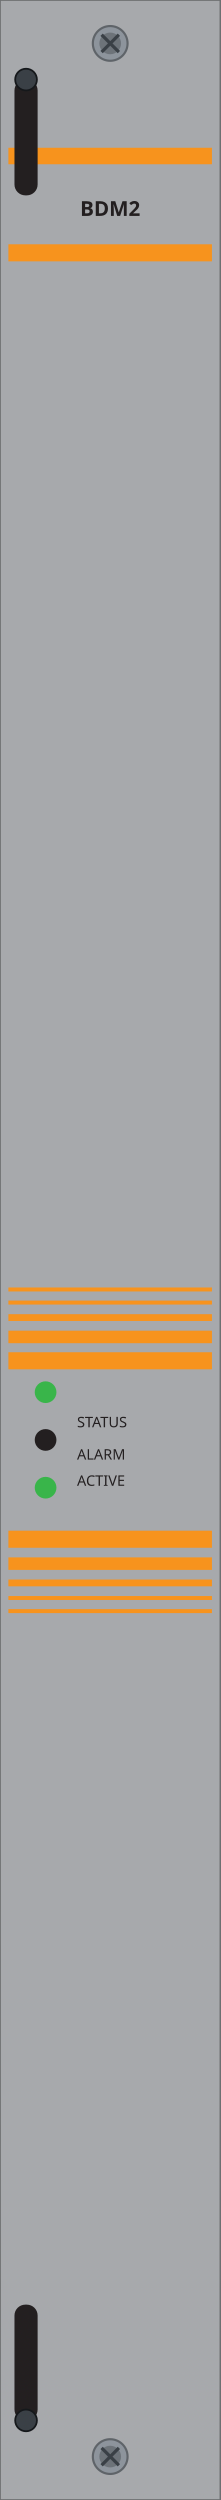
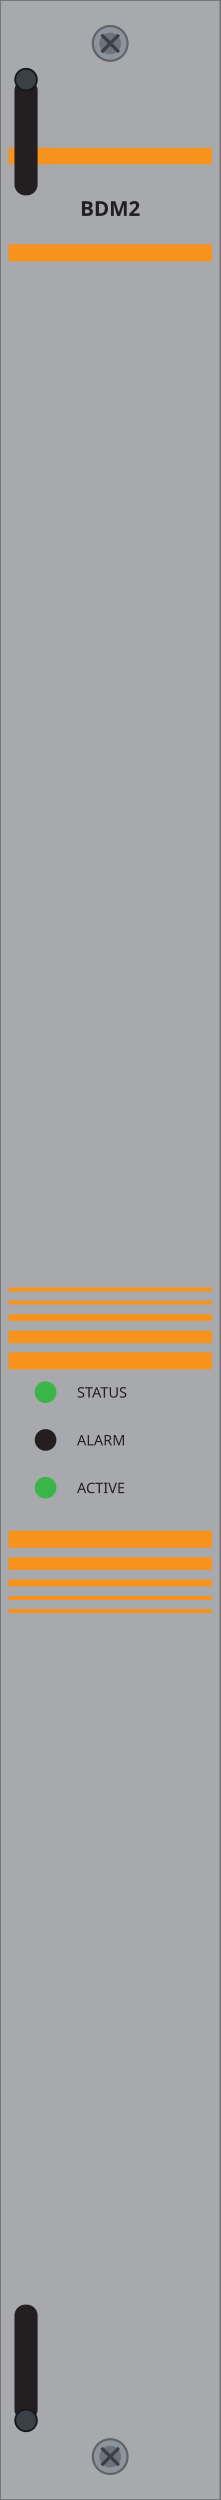
<svg xmlns="http://www.w3.org/2000/svg" width="30.47mm" height="345.5mm" viewBox="0 0 30.47 345.5">
  <rect id="plate" x="0.0" y="0.0" width="30.46" height="345.5" fill="#a7a9ac" stroke="#6d6f71" stroke-width="0.24" />
  <rect id="band-top" x="1.16" y="20.42" width="28.13" height="2.28" fill="#f7931d" />
  <rect id="band-low" x="1.16" y="33.76" width="28.13" height="2.36" fill="#f7931d" />
  <text id="model" x="15.23" y="29.84" font-family="sans-serif" font-size="2.84" font-weight="bold" text-anchor="middle" fill="#231f20">BDM2</text>
  <rect x="1.16" y="177.93" width="28.13" height="0.55" fill="#f7931d" />
  <rect x="1.16" y="179.74" width="28.13" height="0.55" fill="#f7931d" />
  <rect x="1.16" y="181.62" width="28.13" height="0.94" fill="#f7931d" />
  <rect x="1.16" y="183.9" width="28.13" height="1.73" fill="#f7931d" />
  <rect x="1.16" y="186.88" width="28.13" height="2.36" fill="#f7931d" />
  <rect x="1.16" y="211.54" width="28.13" height="2.36" fill="#f7931d" />
  <rect x="1.16" y="215.23" width="28.13" height="1.73" fill="#f7931d" />
  <rect x="1.16" y="218.29" width="28.13" height="0.94" fill="#f7931d" />
  <rect x="1.16" y="220.57" width="28.13" height="0.55" fill="#f7931d" />
  <rect x="1.16" y="222.38" width="28.13" height="0.55" fill="#f7931d" />
  <circle id="status" cx="6.30" cy="192.40" r="1.5" fill="#39b54a" />
-   <text x="10.64" y="197.25" font-family="sans-serif" font-size="2.01" fill="#231f20">STATUS</text>
+   <text x="10.64" y="193.15" font-family="sans-serif" font-size="2.01" fill="#231f20">STATUS</text>
  <circle id="alarm" cx="6.30" cy="199.00" r="1.5" fill="#231f20" />
-   <text x="10.64" y="201.72" font-family="sans-serif" font-size="2.01" fill="#231f20">ALARM</text>
+   <text x="10.64" y="199.75" font-family="sans-serif" font-size="2.01" fill="#231f20">ALARM</text>
  <circle id="active" cx="6.30" cy="205.60" r="1.5" fill="#39b54a" />
-   <text x="10.64" y="205.34" font-family="sans-serif" font-size="2.01" fill="#231f20">ACTIVE</text>
+   <text x="10.64" y="206.35" font-family="sans-serif" font-size="2.01" fill="#231f20">ACTIVE</text>
  <g id="screw-t">
    <circle cx="15.23" cy="6.00" r="2.4" fill="#8d949c" stroke="#5f6469" stroke-width="0.3" />
    <circle cx="15.23" cy="6.00" r="1.5" fill="#6d7379" />
    <path d="M 14.04 4.80 L 16.43 7.20 M 14.04 7.20 L 16.43 4.80" stroke="#3a4046" stroke-width="0.45" fill="none" />
  </g>
  <g id="screw-b">
    <circle cx="15.23" cy="339.50" r="2.4" fill="#8d949c" stroke="#5f6469" stroke-width="0.3" />
    <circle cx="15.23" cy="339.50" r="1.5" fill="#6d7379" />
    <path d="M 14.04 338.30 L 16.43 340.70 M 14.04 340.70 L 16.43 338.30" stroke="#3a4046" stroke-width="0.45" fill="none" />
  </g>
  <g id="latch-t">
    <rect x="2.0" y="11.00" width="3.2" height="16.00" rx="1.5" fill="#231f20" />
    <circle cx="3.6" cy="11.00" r="1.5" fill="#3a4046" stroke="#15181b" stroke-width="0.25" />
  </g>
  <g id="latch-b">
    <rect x="2.0" y="318.50" width="3.2" height="16.00" rx="1.5" fill="#231f20" />
    <circle cx="3.6" cy="334.50" r="1.5" fill="#3a4046" stroke="#15181b" stroke-width="0.25" />
  </g>
</svg>
